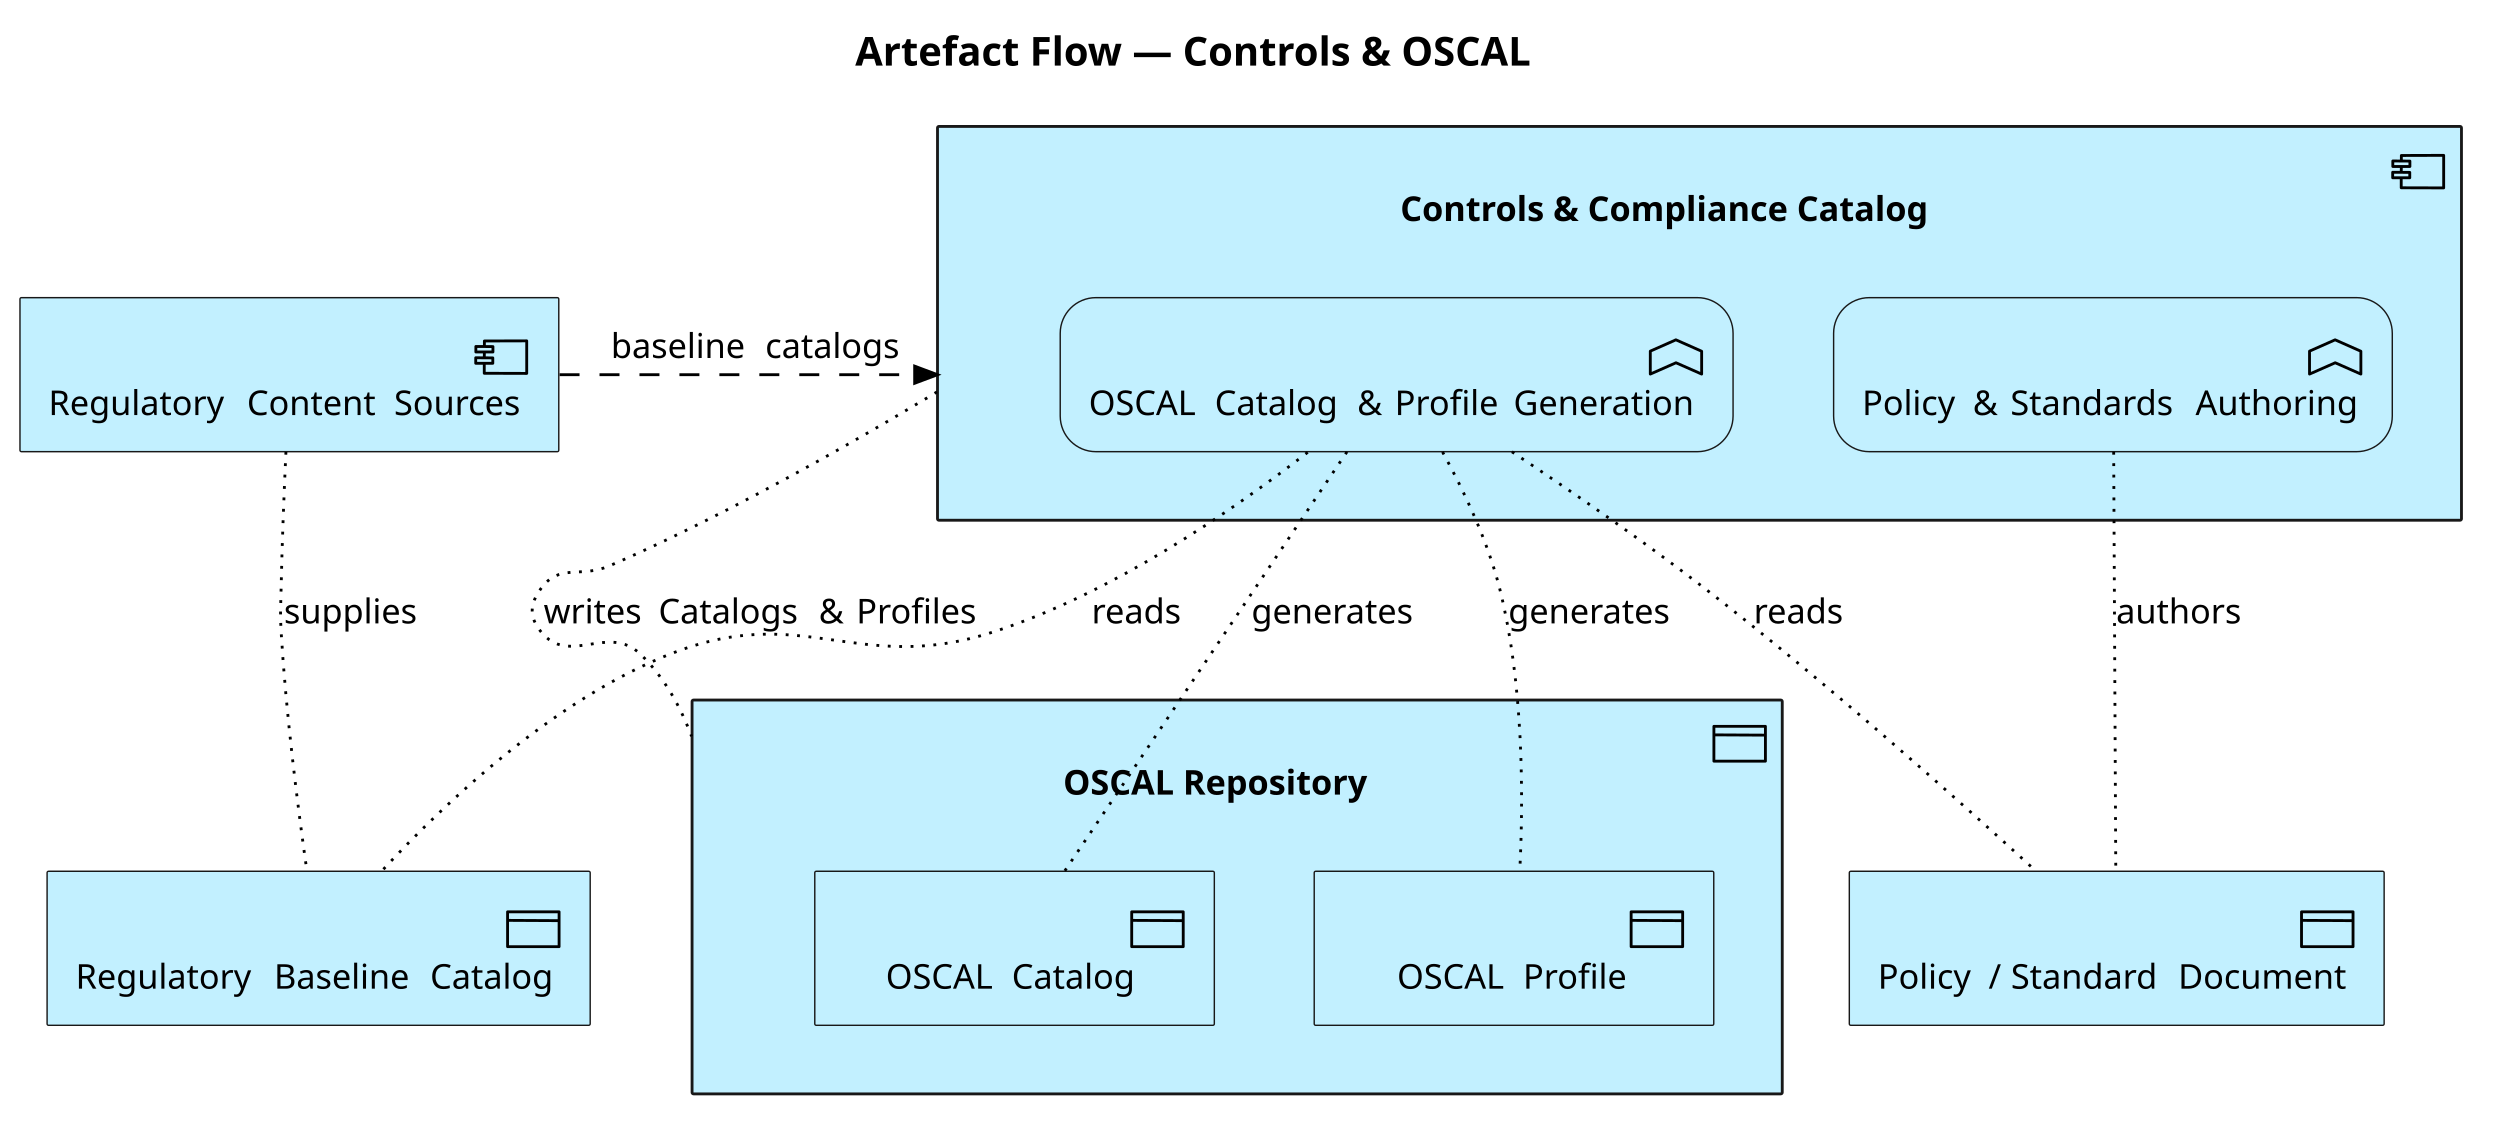
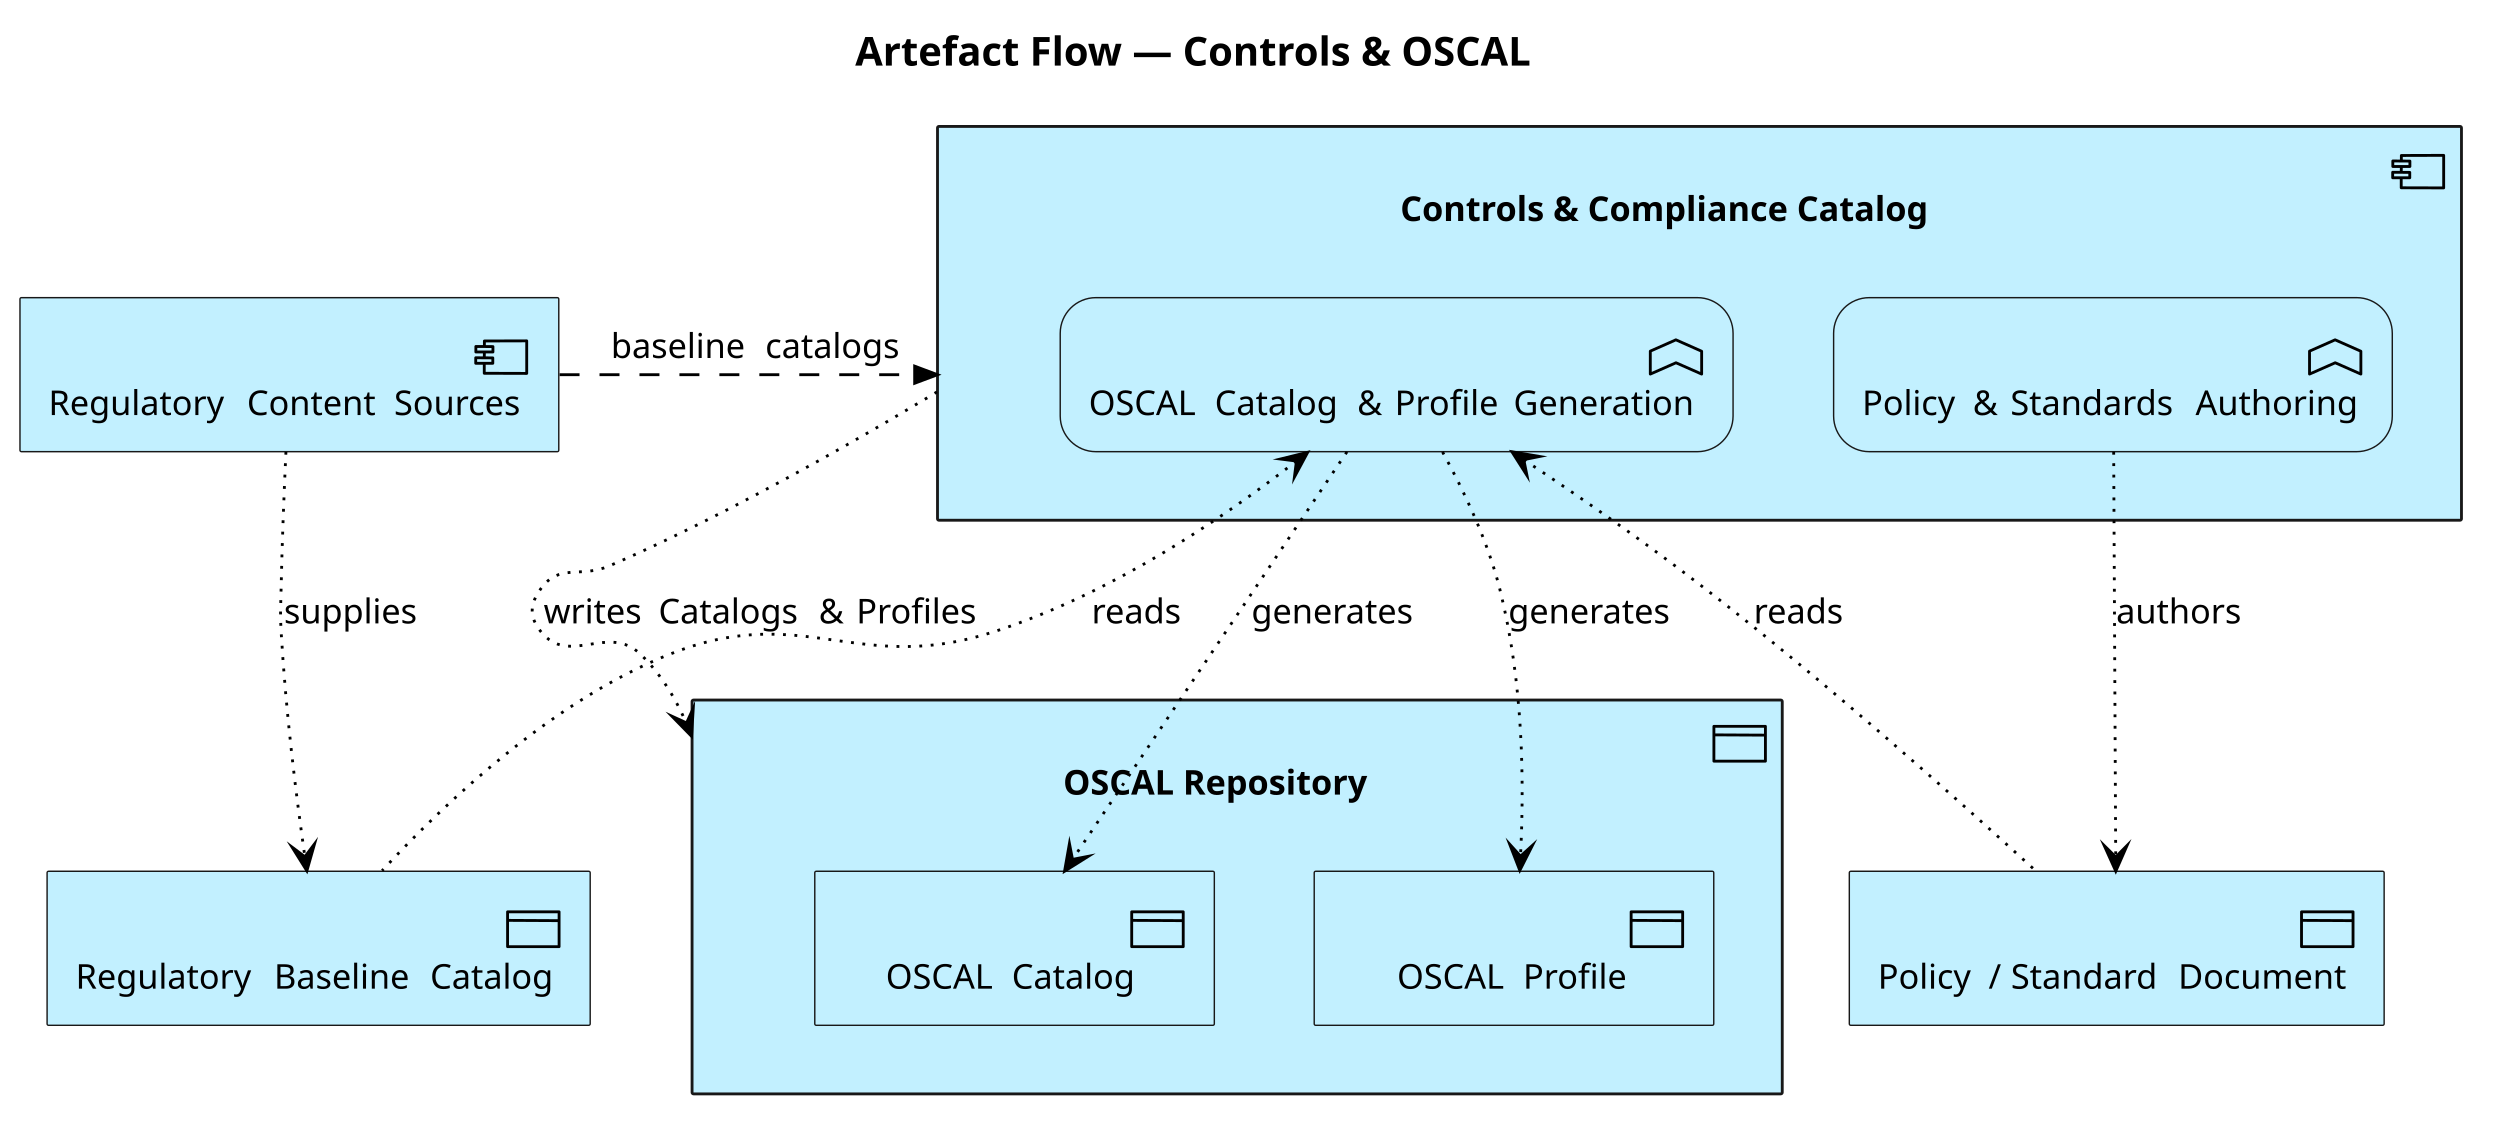
<svg xmlns="http://www.w3.org/2000/svg" version="1.1" data-diagram-type="DESCRIPTION" style="width:876px;height:397px;background:#FFFFFF;" width="876px" height="397px" viewBox="0 0 876 397" zoomAndPan="magnify" preserveAspectRatio="none" contentStyleType="text/css">
  <defs />
  <g font-family="sans-serif" lengthAdjust="spacing">
    <g class="title" data-source-line="3">
      <text x="299.665" y="22.995" fill="#000" font-size="14" textLength="270.17" font-weight="700">Artefact Flow — Controls &amp; OSCAL</text>
    </g>
    <g class="cluster" data-qualified-name="e_ide4bef3733af65a" id="ent0001" data-source-line="167">
      <rect x="328.5" y="44.297" width="534" height="138" fill="#C2F0FF" style="stroke:#181818;stroke-width:1;" rx="0.5" ry="0.5" />
      <path d="M856.26,53.936 L841.434,53.983 A0.5,0.5 0 0 0 840.934,54.483 L840.934,55.92 L838.446,55.901 A0.5,0.5 0 0 0 837.942,56.401 L837.942,58.336 A0.5,0.5 0 0 0 838.442,58.836 L840.922,58.836 L840.899,59.879 L838.399,59.859 A0.5,0.5 0 0 0 837.895,60.36 L837.895,62.295 A0.5,0.5 0 0 0 838.395,62.795 L840.887,62.795 L840.887,65.797 A0.5,0.5 0 0 0 841.388,66.297 L856.261,66.344 A0.5,0.5 0 0 0 856.762,65.844 L856.762,54.436 A0.5,0.5 0 0 0 856.261,53.936 M855.762,54.938 L855.762,65.342 L841.887,65.299 L841.887,62.795 L844.381,62.795 A0.5,0.5 0 0 0 844.881,62.295 L844.881,60.407 A0.5,0.5 0 0 0 844.385,59.907 L841.899,59.887 L841.922,58.836 L844.428,58.836 A0.5,0.5 0 0 0 844.928,58.336 L844.928,56.447 A0.5,0.5 0 0 0 844.432,55.948 L841.934,55.928 L841.934,54.981 M838.942,56.905 L843.928,56.943 L843.928,57.836 L838.942,57.836 M838.895,60.864 L843.881,60.903 L843.881,61.795 L838.895,61.795" fill="#000" />
      <text x="490.652" y="77.436" fill="#000" font-size="12" textLength="209.695" font-weight="700" font-family="Verdana">Controls &amp; Compliance Catalog</text>
    </g>
    <g class="cluster" data-qualified-name="e_idb18c37abc9ff51" id="ent0004" data-source-line="195">
      <rect x="242.5" y="245.297" width="382" height="138" fill="#C2F0FF" style="stroke:#181818;stroke-width:1;" rx="0.5" ry="0.5" />
      <path d="M600.55,254.007 A0.5,0.5 0 0 0 600.05,254.507 L600.05,266.715 A0.5,0.5 0 0 0 600.55,267.214 L618.603,267.214 A0.5,0.5 0 0 0 619.103,266.715 L619.103,254.507 A0.5,0.5 0 0 0 618.603,254.007 M601.05,255.007 L618.103,255.007 L618.103,257.092 L601.05,257.003 M601.05,258.003 L618.103,258.092 L618.103,266.214 L601.05,266.214" fill="#000" />
      <text x="372.524" y="278.436" fill="#000" font-size="12" textLength="121.951" font-weight="700" font-family="Verdana">OSCAL Repository</text>
    </g>
    <g class="entity" data-qualified-name="e_ide4bef3733af65a.e_id6ac934f170cd5f" id="ent0002" data-source-line="176">
      <rect x="642.5" y="104.297" width="195.758" height="53.969" fill="#C2F0FF" style="stroke:#181818;stroke-width:0.5;" rx="12.5" ry="12.5" />
      <path d="M818.017,118.617 L809.054,122.586 A0.5,0.5 0 0 0 808.757,123.043 L808.757,131.08 A0.5,0.5 0 0 0 809.458,131.537 L818.253,127.658 L827.046,131.537 A0.5,0.5 0 0 0 827.749,131.08 L827.749,123.076 A0.5,0.5 0 0 0 827.45,122.619 L818.423,118.617 A0.5,0.5 0 0 0 818.017,118.617 M818.22,119.621 L826.749,123.4 L826.749,130.314 L818.454,126.654 A0.5,0.5 0 0 0 818.05,126.654 L809.757,130.314 L809.757,123.369" fill="#000" />
      <text x="652.5" y="145.436" fill="#000" font-size="12" textLength="34.945" font-family="Verdana">Policy</text>
      <text x="687.445" y="145.436" fill="#000" font-size="12" font-family="Verdana"> </text>
      <text x="691.26" y="145.436" fill="#000" font-size="12" font-family="Verdana">&amp;</text>
      <text x="700.617" y="145.436" fill="#000" font-size="12" font-family="Verdana"> </text>
      <text x="704.432" y="145.436" fill="#000" font-size="12" textLength="61.055" font-family="Verdana">Standards</text>
      <text x="765.486" y="145.436" fill="#000" font-size="12" font-family="Verdana"> </text>
      <text x="769.301" y="145.436" fill="#000" font-size="12" textLength="58.957" font-family="Verdana">Authoring</text>
    </g>
    <g class="entity" data-qualified-name="e_ide4bef3733af65a.e_id8926bd09002459" id="ent0003" data-source-line="176">
      <rect x="371.5" y="104.297" width="235.766" height="53.969" fill="#C2F0FF" style="stroke:#181818;stroke-width:0.5;" rx="12.5" ry="12.5" />
      <path d="M587.025,118.617 L578.062,122.586 A0.5,0.5 0 0 0 577.765,123.043 L577.765,131.08 A0.5,0.5 0 0 0 578.466,131.537 L587.261,127.658 L596.054,131.537 A0.5,0.5 0 0 0 596.757,131.08 L596.757,123.076 A0.5,0.5 0 0 0 596.458,122.619 L587.431,118.617 A0.5,0.5 0 0 0 587.025,118.617 M587.228,119.621 L595.757,123.4 L595.757,130.314 L587.462,126.654 A0.5,0.5 0 0 0 587.058,126.654 L578.765,130.314 L578.765,123.369" fill="#000" />
      <text x="381.5" y="145.436" fill="#000" font-size="12" textLength="40.336" font-family="Verdana">OSCAL</text>
      <text x="421.836" y="145.436" fill="#000" font-size="12" font-family="Verdana"> </text>
      <text x="425.65" y="145.436" fill="#000" font-size="12" textLength="46.084" font-family="Verdana">Catalog</text>
      <text x="471.734" y="145.436" fill="#000" font-size="12" font-family="Verdana"> </text>
      <text x="475.549" y="145.436" fill="#000" font-size="12" font-family="Verdana">&amp;</text>
      <text x="484.906" y="145.436" fill="#000" font-size="12" font-family="Verdana"> </text>
      <text x="488.721" y="145.436" fill="#000" font-size="12" textLength="37.787" font-family="Verdana">Profile</text>
      <text x="526.508" y="145.436" fill="#000" font-size="12" font-family="Verdana"> </text>
      <text x="530.322" y="145.436" fill="#000" font-size="12" textLength="66.943" font-family="Verdana">Generation</text>
    </g>
    <g class="entity" data-qualified-name="e_idb18c37abc9ff51.e_idddf65887d53f57" id="ent0005" data-source-line="195">
      <rect x="285.5" y="305.297" width="140" height="53.969" fill="#C2F0FF" style="stroke:#181818;stroke-width:0.5;" rx="0.5" ry="0.5" />
      <path d="M396.55,319.007 A0.5,0.5 0 0 0 396.05,319.507 L396.05,331.715 A0.5,0.5 0 0 0 396.55,332.214 L414.603,332.214 A0.5,0.5 0 0 0 415.103,331.715 L415.103,319.507 A0.5,0.5 0 0 0 414.603,319.007 M397.05,320.007 L414.103,320.007 L414.103,322.092 L397.05,322.003 M397.05,323.003 L414.103,323.092 L414.103,331.214 L397.05,331.214" fill="#000" />
      <text x="310.383" y="346.436" fill="#000" font-size="12" textLength="40.336" font-family="Verdana">OSCAL</text>
      <text x="350.719" y="346.436" fill="#000" font-size="12" font-family="Verdana"> </text>
      <text x="354.533" y="346.436" fill="#000" font-size="12" textLength="46.084" font-family="Verdana">Catalog</text>
    </g>
    <g class="entity" data-qualified-name="e_idb18c37abc9ff51.e_id9659a679544058" id="ent0006" data-source-line="195">
      <rect x="460.5" y="305.297" width="140" height="53.969" fill="#C2F0FF" style="stroke:#181818;stroke-width:0.5;" rx="0.5" ry="0.5" />
      <path d="M571.55,319.007 A0.5,0.5 0 0 0 571.05,319.507 L571.05,331.715 A0.5,0.5 0 0 0 571.55,332.214 L589.603,332.214 A0.5,0.5 0 0 0 590.103,331.715 L590.103,319.507 A0.5,0.5 0 0 0 589.603,319.007 M572.05,320.007 L589.103,320.007 L589.103,322.092 L572.05,322.003 M572.05,323.003 L589.103,323.092 L589.103,331.214 L572.05,331.214" fill="#000" />
      <text x="489.531" y="346.436" fill="#000" font-size="12" textLength="40.336" font-family="Verdana">OSCAL</text>
      <text x="529.867" y="346.436" fill="#000" font-size="12" font-family="Verdana"> </text>
      <text x="533.682" y="346.436" fill="#000" font-size="12" textLength="37.787" font-family="Verdana">Profile</text>
    </g>
    <g class="entity" data-qualified-name="e_id13f9d5fb47b650" id="ent0007" data-source-line="167">
      <rect x="7" y="104.297" width="188.797" height="53.969" fill="#C2F0FF" style="stroke:#181818;stroke-width:0.5;" rx="0.5" ry="0.5" />
      <path d="M184.557,118.936 L169.731,118.983 A0.5,0.5 0 0 0 169.231,119.483 L169.231,120.92 L166.743,120.901 A0.5,0.5 0 0 0 166.239,121.401 L166.239,123.336 A0.5,0.5 0 0 0 166.739,123.836 L169.219,123.836 L169.196,124.879 L166.696,124.859 A0.5,0.5 0 0 0 166.192,125.36 L166.192,127.295 A0.5,0.5 0 0 0 166.692,127.795 L169.184,127.795 L169.184,130.797 A0.5,0.5 0 0 0 169.684,131.297 L184.557,131.344 A0.5,0.5 0 0 0 185.059,130.844 L185.059,119.436 A0.5,0.5 0 0 0 184.557,118.936 M184.059,119.938 L184.059,130.342 L170.184,130.299 L170.184,127.795 L172.678,127.795 A0.5,0.5 0 0 0 173.178,127.295 L173.178,125.407 A0.5,0.5 0 0 0 172.682,124.907 L170.196,124.887 L170.219,123.836 L172.725,123.836 A0.5,0.5 0 0 0 173.225,123.336 L173.225,121.447 A0.5,0.5 0 0 0 172.729,120.948 L170.231,120.928 L170.231,119.981 M167.239,121.905 L172.225,121.943 L172.225,122.836 L167.239,122.836 M167.192,125.864 L172.178,125.903 L172.178,126.795 L167.192,126.795" fill="#000" />
      <text x="17" y="145.436" fill="#000" font-size="12" textLength="65.713" font-family="Verdana">Regulatory</text>
      <text x="82.713" y="145.436" fill="#000" font-size="12" font-family="Verdana"> </text>
      <text x="86.527" y="145.436" fill="#000" font-size="12" textLength="47.725" font-family="Verdana">Content</text>
      <text x="134.252" y="145.436" fill="#000" font-size="12" font-family="Verdana"> </text>
      <text x="138.066" y="145.436" fill="#000" font-size="12" textLength="47.73" font-family="Verdana">Sources</text>
    </g>
    <g class="entity" data-qualified-name="e_id51129996aed75b" id="ent0008" data-source-line="195">
      <rect x="648" y="305.297" width="187.402" height="53.969" fill="#C2F0FF" style="stroke:#181818;stroke-width:0.5;" rx="0.5" ry="0.5" />
      <path d="M806.452,319.007 A0.5,0.5 0 0 0 805.952,319.507 L805.952,331.715 A0.5,0.5 0 0 0 806.452,332.214 L824.505,332.214 A0.5,0.5 0 0 0 825.006,331.715 L825.006,319.507 A0.5,0.5 0 0 0 824.505,319.007 M806.952,320.007 L824.005,320.007 L824.005,322.092 L806.952,322.003 M806.952,323.003 L824.005,323.092 L824.005,331.214 L806.952,331.214" fill="#000" />
      <text x="658" y="346.436" fill="#000" font-size="12" textLength="34.945" font-family="Verdana">Policy</text>
      <text x="692.945" y="346.436" fill="#000" font-size="12" font-family="Verdana"> </text>
      <text x="696.76" y="346.436" fill="#000" font-size="12" font-family="Verdana">/</text>
      <text x="700.803" y="346.436" fill="#000" font-size="12" font-family="Verdana"> </text>
      <text x="704.617" y="346.436" fill="#000" font-size="12" textLength="54.803" font-family="Verdana">Standard</text>
      <text x="759.42" y="346.436" fill="#000" font-size="12" font-family="Verdana"> </text>
      <text x="763.234" y="346.436" fill="#000" font-size="12" textLength="62.168" font-family="Verdana">Document</text>
    </g>
    <g class="entity" data-qualified-name="e_ida95982eb78095a" id="ent0009" data-source-line="195">
      <rect x="16.5" y="305.297" width="190.303" height="53.969" fill="#C2F0FF" style="stroke:#181818;stroke-width:0.5;" rx="0.5" ry="0.5" />
      <path d="M177.853,319.007 A0.5,0.5 0 0 0 177.353,319.507 L177.353,331.715 A0.5,0.5 0 0 0 177.853,332.214 L195.906,332.214 A0.5,0.5 0 0 0 196.406,331.715 L196.406,319.507 A0.5,0.5 0 0 0 195.906,319.007 M178.352,320.007 L195.405,320.007 L195.405,322.092 L178.352,322.003 M178.352,323.003 L195.405,323.092 L195.405,331.214 L178.352,331.214" fill="#000" />
      <text x="26.5" y="346.436" fill="#000" font-size="12" textLength="65.713" font-family="Verdana">Regulatory</text>
      <text x="92.213" y="346.436" fill="#000" font-size="12" font-family="Verdana"> </text>
      <text x="96.027" y="346.436" fill="#000" font-size="12" textLength="50.877" font-family="Verdana">Baseline</text>
      <text x="146.904" y="346.436" fill="#000" font-size="12" font-family="Verdana"> </text>
      <text x="150.719" y="346.436" fill="#000" font-size="12" textLength="46.084" font-family="Verdana">Catalog</text>
    </g>
    <g class="link" data-entity-1="ent0007" data-entity-2="ent0001" id="lnk10" data-source-line="349" data-link-type="dependency">
      <path d="M196.07,131.297 C227.19,131.297 260.543,131.297 286.931,131.297 C300.126,131.297 311.579,131.297 320.142,131.297 C322.283,131.297 324.243,131.297 326.004,131.297 C326.885,131.297 319.716,131.297 320.495,131.297" style="stroke:#000;stroke-width:1;stroke-dasharray:7,7;" fill="none" id="e_id13f9d5fb47b650-to-e_ide4bef3733af65a" />
      <polygon points="328.495,131.297,320.495,128.297,320.495,134.297,328.495,131.297" fill="#000" style="stroke:#000;stroke-width:1;stroke-linejoin:miter;stroke-miterlimit:10;" />
      <text x="214.07" y="125.436" fill="#000" font-size="12" textLength="50.262" font-family="Verdana">baseline</text>
      <text x="264.332" y="125.436" fill="#000" font-size="12" font-family="Verdana"> </text>
      <text x="268.146" y="125.436" fill="#000" font-size="12" textLength="50.555" font-family="Verdana">catalogs</text>
    </g>
-     <g class="link" data-entity-1="ent0001" data-entity-2="ent0004" id="lnk11" data-source-line="349" data-link-type="association">
-       <path d="M328.332,137.316 C328.237,137.373 328.142,137.431 328.046,137.489 C327.662,137.722 327.266,137.962 326.858,138.209 C326.043,138.702 325.182,139.222 324.277,139.766 C317.038,144.121 306.989,150.061 295.251,156.717 C271.775,170.029 241.54,186.207 213.5,198.297 C203.18,202.747 196.07,197.177 189.5,206.297 C185.6,211.707 185.34,216.087 189.5,221.297 C199.45,233.777 213.08,218.157 224.5,229.297 C228.621,233.317 232.122,237.892 235.092,242.824 C236.577,245.291 237.93,247.846 239.161,250.467 C239.777,251.777 240.362,253.103 240.919,254.443 C241.197,255.113 241.468,255.786 241.732,256.461 C241.864,256.799 241.994,257.138 242.123,257.477 C242.187,257.647 242.251,257.817 242.314,257.987" style="stroke:#000;stroke-width:1;stroke-dasharray:1,3;" fill="none" id="e_ide4bef3733af65a-e_idb18c37abc9ff51" />
+     <g class="link" data-entity-1="ent0001" data-entity-2="ent0004" id="lnk11" data-source-line="349" data-link-type="dependency">
+       <path d="M328.332,137.316 C328.237,137.373 328.142,137.431 328.046,137.489 C327.662,137.722 327.266,137.962 326.858,138.209 C326.043,138.702 325.182,139.222 324.277,139.766 C317.038,144.121 306.989,150.061 295.251,156.717 C271.775,170.029 241.54,186.207 213.5,198.297 C203.18,202.747 196.07,197.177 189.5,206.297 C185.6,211.707 185.34,216.087 189.5,221.297 C199.45,233.777 213.08,218.157 224.5,229.297 C228.621,233.317 232.122,237.892 235.092,242.824 C236.577,245.291 237.93,247.846 239.161,250.467 C239.777,251.777 240.362,253.103 240.919,254.443 C241.197,255.113 241.468,255.786 241.732,256.461 C241.864,256.799 241.994,257.138 242.123,257.477 C242.187,257.647 240.504,253.132 240.568,253.302" style="stroke:#000;stroke-width:1;stroke-dasharray:1,3;" fill="none" id="e_ide4bef3733af65a-to-e_idb18c37abc9ff51" />
+       <polygon points="242.314,257.987,242.919,248.157,240.568,253.302,235.422,250.951,242.314,257.987" fill="#000" style="stroke:#000;stroke-width:1;stroke-linejoin:miter;stroke-miterlimit:10;" />
      <text x="190.5" y="218.436" fill="#000" font-size="12" textLength="36.422" font-family="Verdana">writes</text>
      <text x="226.922" y="218.436" fill="#000" font-size="12" font-family="Verdana"> </text>
      <text x="230.736" y="218.436" fill="#000" font-size="12" textLength="52.336" font-family="Verdana">Catalogs</text>
      <text x="283.072" y="218.436" fill="#000" font-size="12" font-family="Verdana"> </text>
      <text x="286.887" y="218.436" fill="#000" font-size="12" font-family="Verdana">&amp;</text>
      <text x="296.244" y="218.436" fill="#000" font-size="12" font-family="Verdana"> </text>
      <text x="300.059" y="218.436" fill="#000" font-size="12" textLength="44.039" font-family="Verdana">Profiles</text>
    </g>
-     <g class="link" data-entity-1="ent0002" data-entity-2="ent0008" id="lnk12" data-source-line="349" data-link-type="association">
-       <path d="M740.63,158.317 C740.82,196.447 741.18,267.137 741.37,305.277" style="stroke:#000;stroke-width:1;stroke-dasharray:1,3;" fill="none" id="e_id6ac934f170cd5f-e_id51129996aed75b" />
+     <g class="link" data-entity-1="ent0002" data-entity-2="ent0008" id="lnk12" data-source-line="349" data-link-type="dependency">
+       <path d="M740.63,158.317 C740.82,196.447 741.155,262.137 741.345,300.277" style="stroke:#000;stroke-width:1;stroke-dasharray:1,3;" fill="none" id="e_id6ac934f170cd5f-to-e_id51129996aed75b" />
+       <polygon points="741.37,305.277,745.325,296.257,741.345,300.277,737.325,296.297,741.37,305.277" fill="#000" style="stroke:#000;stroke-width:1;stroke-linejoin:miter;stroke-miterlimit:10;" />
      <text x="741.5" y="218.436" fill="#000" font-size="12" textLength="45.797" font-family="Verdana">authors</text>
    </g>
-     <g class="link" data-entity-1="ent0007" data-entity-2="ent0009" id="lnk13" data-source-line="349" data-link-type="association">
-       <path d="M100.19,158.317 C99.54,172.497 98.82,190.357 98.5,206.297 C98.36,212.967 98.11,214.637 98.5,221.297 C100.2,250.097 104.37,282.907 107.53,305.147" style="stroke:#000;stroke-width:1;stroke-dasharray:1,3;" fill="none" id="e_id13f9d5fb47b650-e_ida95982eb78095a" />
+     <g class="link" data-entity-1="ent0007" data-entity-2="ent0009" id="lnk13" data-source-line="349" data-link-type="dependency">
+       <path d="M100.19,158.317 C99.54,172.497 98.82,190.357 98.5,206.297 C98.36,212.967 98.11,214.637 98.5,221.297 C100.2,250.097 103.667,277.957 106.827,300.197" style="stroke:#000;stroke-width:1;stroke-dasharray:1,3;" fill="none" id="e_id13f9d5fb47b650-to-e_ida95982eb78095a" />
+       <polygon points="107.53,305.147,110.224,295.674,106.827,300.197,102.304,296.799,107.53,305.147" fill="#000" style="stroke:#000;stroke-width:1;stroke-linejoin:miter;stroke-miterlimit:10;" />
      <text x="99.5" y="218.436" fill="#000" font-size="12" textLength="49.395" font-family="Verdana">supplies</text>
    </g>
-     <g class="link" data-entity-1="ent0003" data-entity-2="ent0008" id="lnk14" data-source-line="349" data-link-type="association">
-       <path d="M529.77,158.297 C550.42,172.027 575.74,189.487 597.5,206.297 C639.28,238.577 684.9,279.157 713.35,305.167" style="stroke:#000;stroke-width:1;stroke-dasharray:1,3;" fill="none" id="e_id8926bd09002459-e_id51129996aed75b" />
+     <g class="link" data-entity-1="ent0003" data-entity-2="ent0008" id="lnk14" data-source-line="349" data-link-type="dependency">
+       <path d="M533.934,161.065 C554.584,174.795 575.74,189.487 597.5,206.297 C639.28,238.577 684.9,279.157 713.35,305.167" style="stroke:#000;stroke-width:1;stroke-dasharray:1,3;" fill="none" id="e_id8926bd09002459-backto-e_id51129996aed75b" />
+       <polygon points="529.77,158.297,535.05,166.611,533.934,161.065,539.479,159.949,529.77,158.297" fill="#000" style="stroke:#000;stroke-width:1;stroke-linejoin:miter;stroke-miterlimit:10;" />
      <text x="614.5" y="218.436" fill="#000" font-size="12" textLength="33.539" font-family="Verdana">reads</text>
    </g>
-     <g class="link" data-entity-1="ent0003" data-entity-2="ent0009" id="lnk15" data-source-line="349" data-link-type="association">
-       <path d="M458.22,158.487 C431.08,179.547 389.76,207.777 348.5,221.297 C300.23,237.107 281.65,210.397 234.5,229.297 C193.81,245.607 156.5,280.637 133.89,305.067" style="stroke:#000;stroke-width:1;stroke-dasharray:1,3;" fill="none" id="e_id8926bd09002459-e_ida95982eb78095a" />
+     <g class="link" data-entity-1="ent0003" data-entity-2="ent0009" id="lnk15" data-source-line="349" data-link-type="dependency">
+       <path d="M454.27,161.552 C427.13,182.612 389.76,207.777 348.5,221.297 C300.23,237.107 281.65,210.397 234.5,229.297 C193.81,245.607 156.5,280.637 133.89,305.067" style="stroke:#000;stroke-width:1;stroke-dasharray:1,3;" fill="none" id="e_id8926bd09002459-backto-e_ida95982eb78095a" />
+       <polygon points="458.22,158.487,448.657,160.844,454.27,161.552,453.562,167.165,458.22,158.487" fill="#000" style="stroke:#000;stroke-width:1;stroke-linejoin:miter;stroke-miterlimit:10;" />
      <text x="382.5" y="218.436" fill="#000" font-size="12" textLength="33.539" font-family="Verdana">reads</text>
    </g>
-     <g class="link" data-entity-1="ent0003" data-entity-2="ent0005" id="lnk16" data-source-line="349" data-link-type="association">
-       <path d="M471.98,158.317 C446.3,196.447 398.71,267.137 373.02,305.277" style="stroke:#000;stroke-width:1;stroke-dasharray:1,3;" fill="none" id="e_id8926bd09002459-e_idddf65887d53f57" />
+     <g class="link" data-entity-1="ent0003" data-entity-2="ent0005" id="lnk16" data-source-line="349" data-link-type="dependency">
+       <path d="M471.98,158.317 C446.3,196.447 401.503,262.99 375.813,301.13" style="stroke:#000;stroke-width:1;stroke-dasharray:1,3;" fill="none" id="e_id8926bd09002459-to-e_idddf65887d53f57" />
+       <polygon points="373.02,305.277,381.366,300.047,375.813,301.13,374.73,295.578,373.02,305.277" fill="#000" style="stroke:#000;stroke-width:1;stroke-linejoin:miter;stroke-miterlimit:10;" />
      <text x="438.5" y="218.436" fill="#000" font-size="12" textLength="60.615" font-family="Verdana">generates</text>
    </g>
-     <g class="link" data-entity-1="ent0003" data-entity-2="ent0006" id="lnk17" data-source-line="349" data-link-type="association">
-       <path d="M505.46,158.347 C513.01,172.087 521.28,189.527 525.5,206.297 C533.87,239.577 533.81,279.387 532.54,304.997" style="stroke:#000;stroke-width:1;stroke-dasharray:1,3;" fill="none" id="e_id8926bd09002459-e_id9659a679544058" />
+     <g class="link" data-entity-1="ent0003" data-entity-2="ent0006" id="lnk17" data-source-line="349" data-link-type="dependency">
+       <path d="M505.46,158.347 C513.01,172.087 521.28,189.527 525.5,206.297 C533.87,239.577 534.058,274.393 532.788,300.003" style="stroke:#000;stroke-width:1;stroke-dasharray:1,3;" fill="none" id="e_id8926bd09002459-to-e_id9659a679544058" />
+       <polygon points="532.54,304.997,536.981,296.206,532.788,300.003,528.991,295.81,532.54,304.997" fill="#000" style="stroke:#000;stroke-width:1;stroke-linejoin:miter;stroke-miterlimit:10;" />
      <text x="528.5" y="218.436" fill="#000" font-size="12" textLength="60.615" font-family="Verdana">generates</text>
    </g>
  </g>
</svg>
